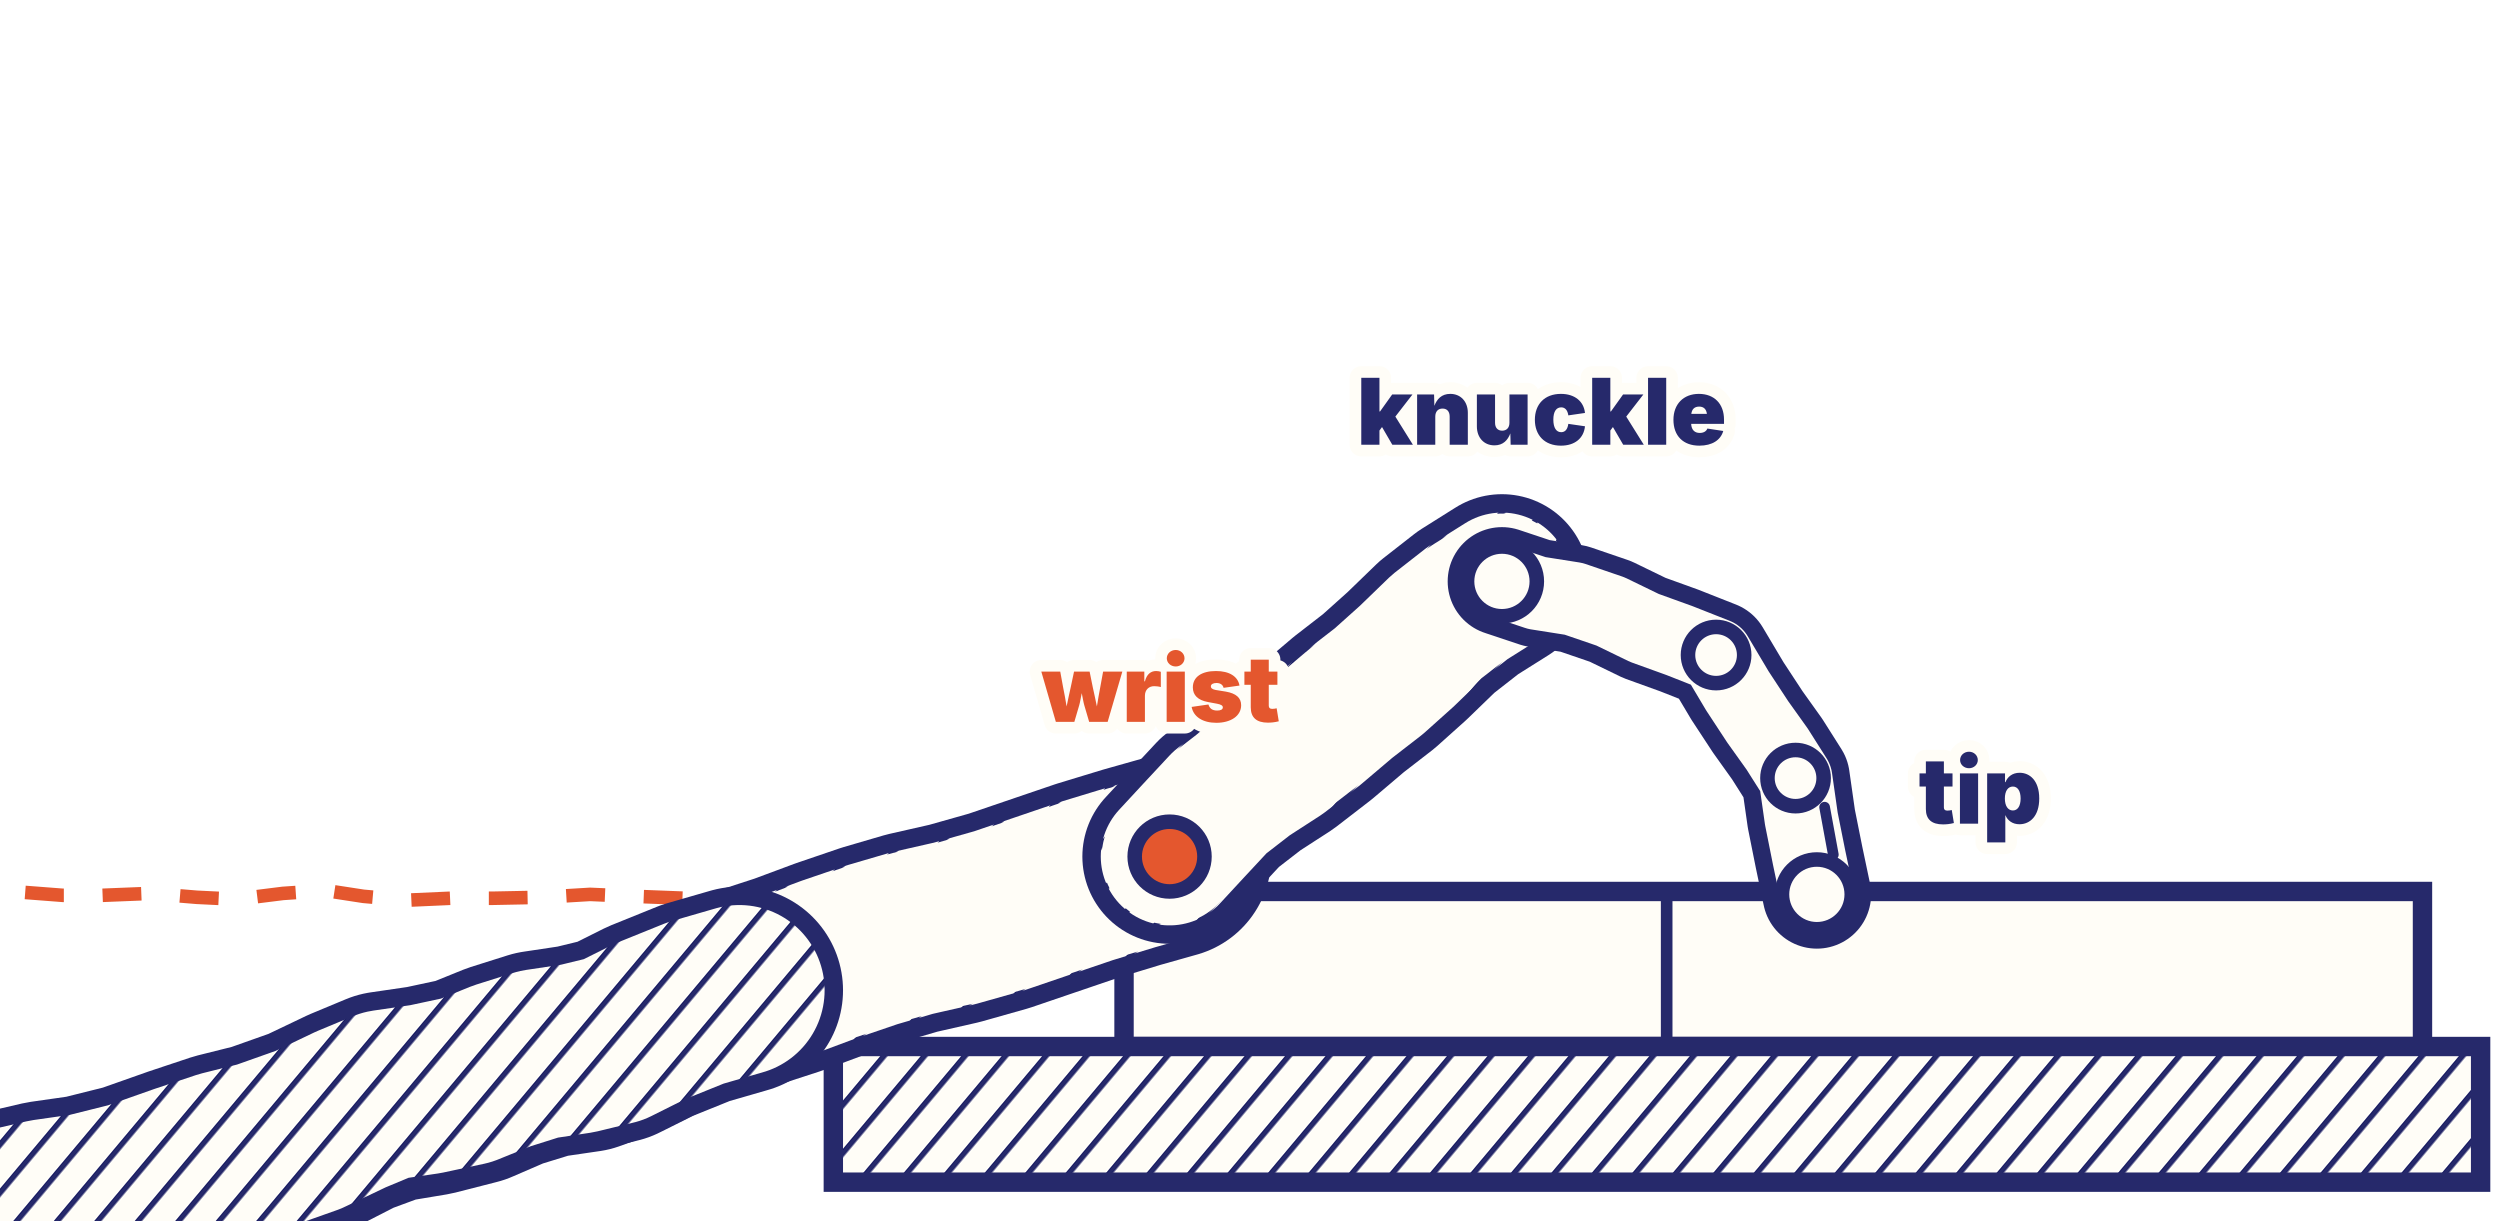
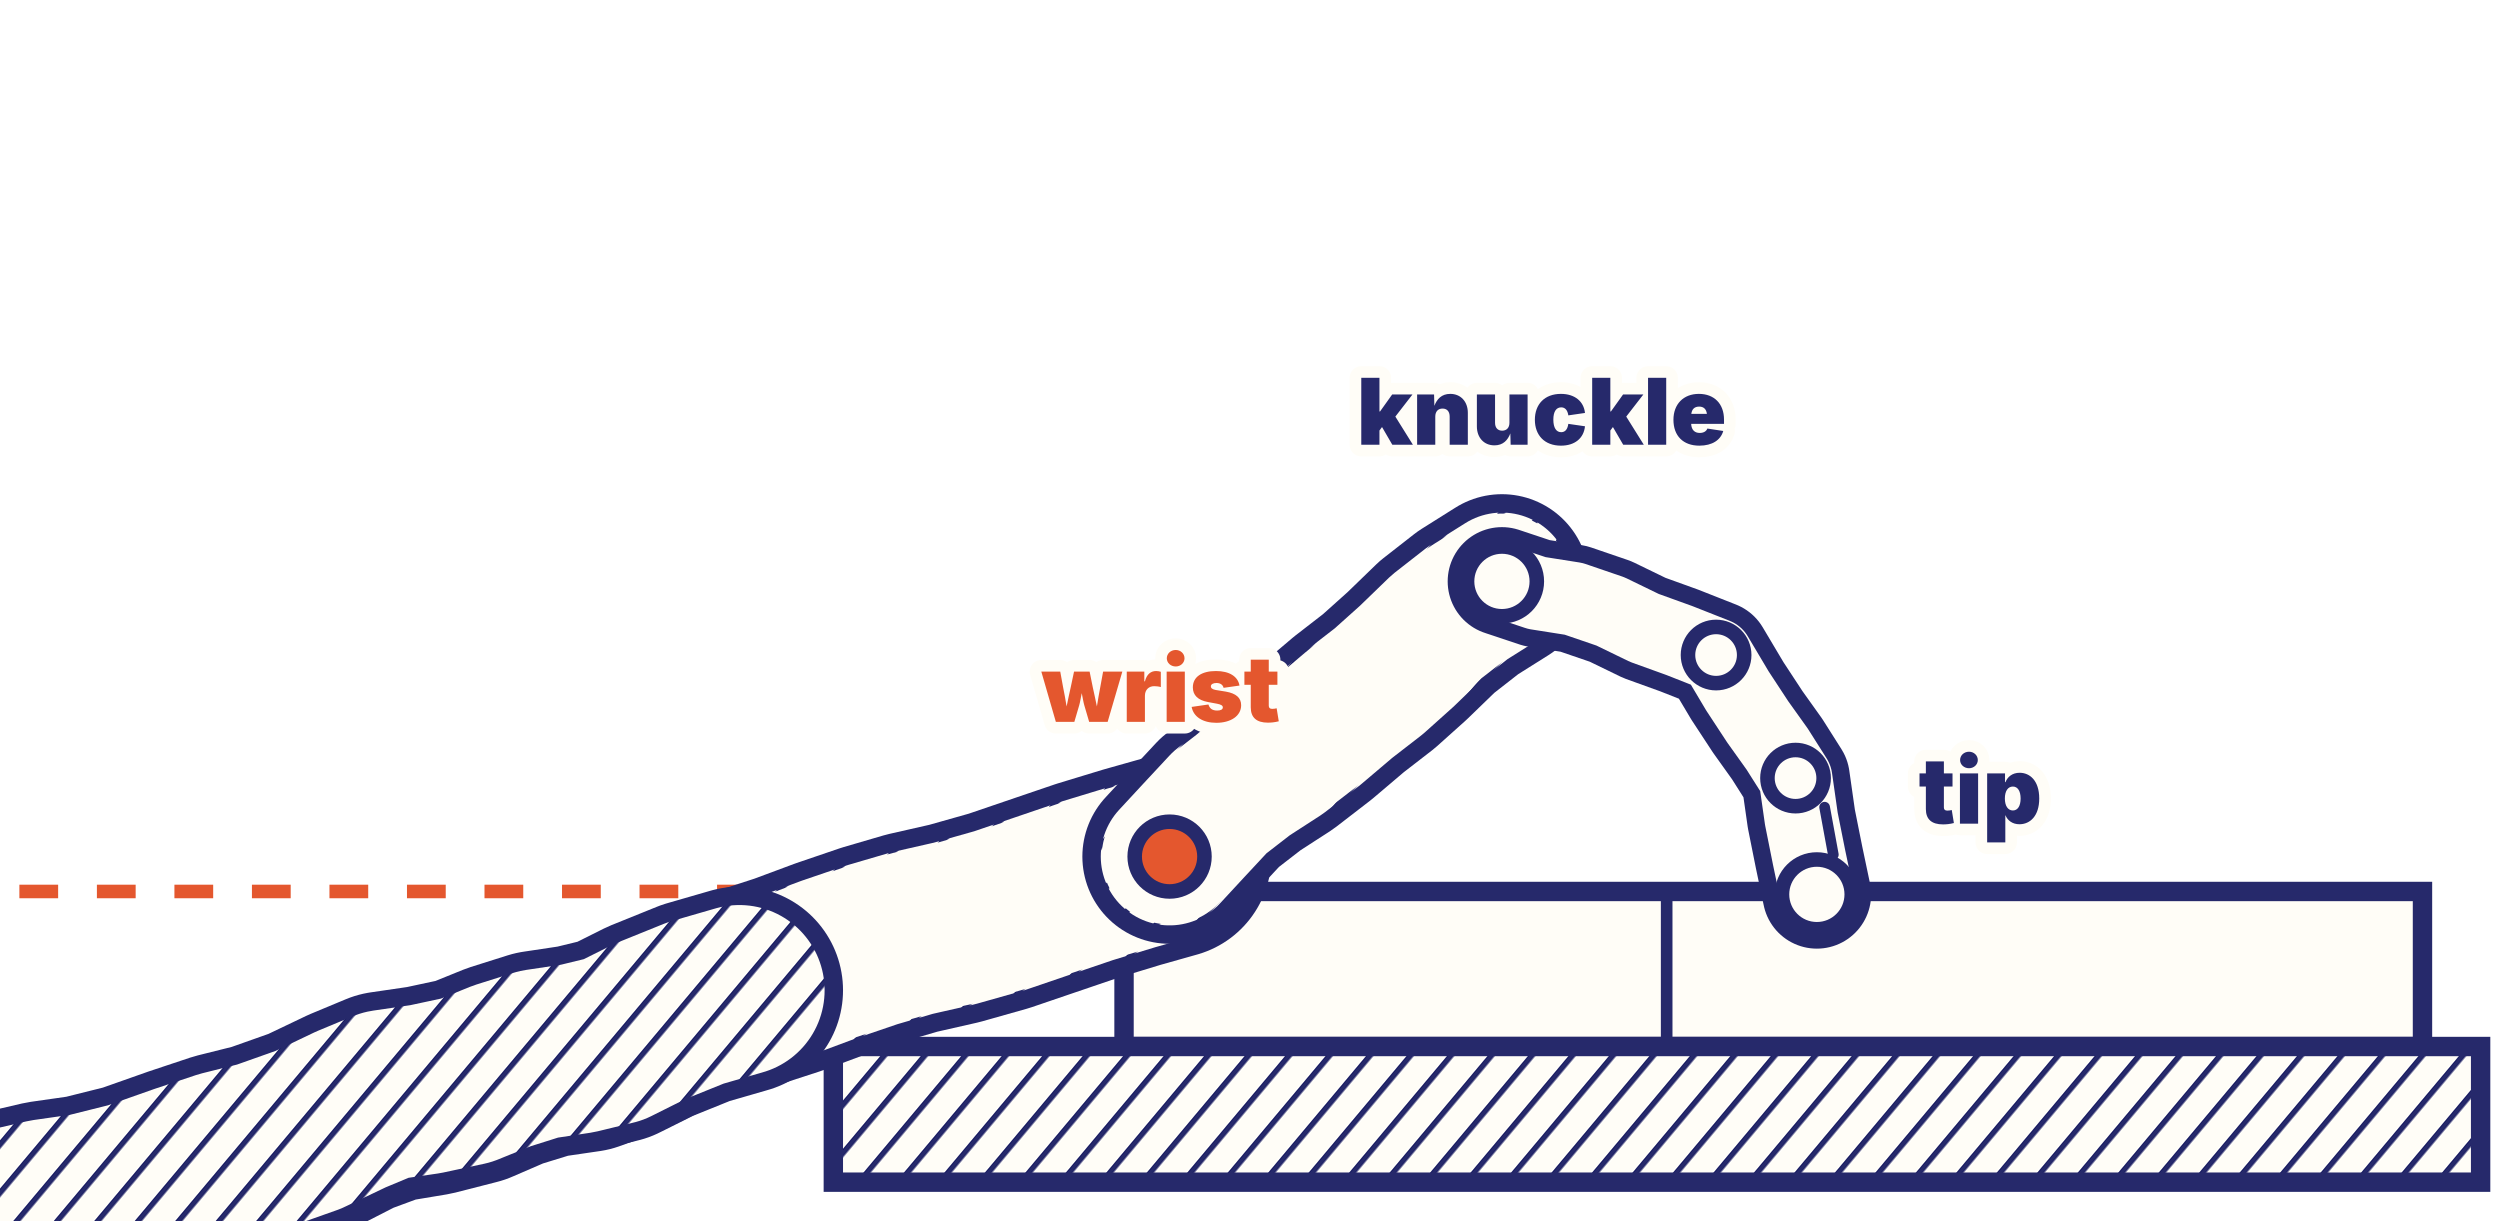
<svg xmlns="http://www.w3.org/2000/svg" viewBox="34 26 258 126" width="516" height="252">
  <defs>
    <pattern id="hglow20" width="3.2" height="3.2" patternUnits="userSpaceOnUse" patternTransform="rotate(40)">
      <rect width="3.2" height="3.2" fill="#fffdf7" />
      <line x1="0" y1="0" x2="0" y2="3.2" stroke="#26296b" stroke-width="1.15" />
    </pattern>
  </defs>
  <rect x="150" y="118" width="134" height="16" fill="#fffdf7" stroke="#26296b" stroke-width="2" />
  <line x1="206.0" y1="118.0" x2="206.0" y2="134.0" stroke="#26296b" stroke-width="1.2" stroke-linecap="round" />
  <path d="M120,134 L290,134 L290,148 L120,148 Z" fill="url(#hglow20)" stroke="#26296b" stroke-width="2" />
-   <path d="M36.6 118.1l3.9.3 4 0 5-.2 4.8.4 4.1.2 4.8-.6 4.4-.3 3.9.6 4.5.4 4.5-.2 4.4 0 5-.1 5-.3 4.6.2 5.2.2 5.1-.3 4-.3 4 .2 4.6 0 4.6-.4 4.9 0 4.8.2 4.6-.2 5-.2 5.1 0" stroke="#e4572e" stroke-width="1.4" stroke-dasharray="4 4" fill="none" />
+   <line x1="36" y1="118" x2="150" y2="118" stroke="#e4572e" stroke-width="1.4" stroke-dasharray="4 4" />
  <path d="M38.5 151.5l4.2-.8 4.9-1.2 5.1-1.8 4.3-1.6 4.2-1.2 4.9-1.7 4.3-2.2 3.8-1.4 4.2-.7 4.3-1.1 3.7-1.6 3.9-1.2 4.1-.6 3.6-1.3 4.1-2 4.8-1.9 4.4-1.3 4-1.3 4.3-1.6 4.4-1.5 4.1-1.2 4.4-1 4.6-1.3 4.4-1.5 4.7-1.6 4.6-1.4 3.9-1.1" fill="none" stroke="#26296b" stroke-width="21.0" stroke-linecap="round" stroke-linejoin="round" />
  <path d="M38.5 151.5l4.2-.8 4.9-1.2 5.1-1.8 4.3-1.6 4.2-1.2 4.9-1.7 4.3-2.2 3.8-1.4 4.2-.7 4.3-1.1 3.7-1.6 3.9-1.2 4.1-.6 3.6-1.3 4.1-2 4.8-1.9 4.4-1.3 4-1.3 4.3-1.6 4.4-1.5 4.1-1.2 4.4-1 4.6-1.3 4.4-1.5 4.7-1.6 4.6-1.4 3.9-1.1" fill="none" stroke="url(#hglow20)" stroke-width="17.2" stroke-linecap="round" stroke-linejoin="round" />
  <path d="M38.5 151.5l4.2-.8 4.9-1.2 5.1-1.8 4.3-1.6 4.2-1.2 4.9-1.7 4.3-2.2 3.8-1.4 4.2-.7 4.3-1.1 3.7-1.6 3.9-1.2 4.1-.6 3.6-1.3 4.1-2 4.8-1.9 4.4-1.3 4-1.3 4.3-1.6 4.4-1.5 4.1-1.2 4.4-1 4.6-1.3 4.4-1.5 4.7-1.6 4.6-1.4 3.9-1.1" fill="none" stroke="#fffdf7" stroke-width="17" stroke-linecap="round" stroke-linejoin="round" />
  <path d="M34.4 151.3l4.3-1 4.2-.6 4.8-1.2 5.1-1.8 4.2-1.4 4-1 4.8-1.7 4.4-2.1 3.6-1.5 4.1-.6 4.2-.9 3.7-1.5 3.8-1.2 4-.6 3.7-.9 3.8-1.9 4.7-1.9 4.5-1.3" fill="none" stroke="#26296b" stroke-width="21.4" stroke-linecap="round" stroke-linejoin="round" />
  <path d="M34.4 151.3l4.3-1 4.2-.6 4.8-1.2 5.1-1.8 4.2-1.4 4-1 4.8-1.7 4.4-2.1 3.6-1.5 4.1-.6 4.2-.9 3.7-1.5 3.8-1.2 4-.6 3.7-.9 3.8-1.9 4.7-1.9 4.5-1.3" fill="none" stroke="url(#hglow20)" stroke-width="17.6" stroke-linecap="round" stroke-linejoin="round" />
  <path d="M154.7 114.4l2.5-2.7 2.7-2.9 3.1-2.4 3.4-2.2 3.5-2.7 3.3-2.8 3.1-2.4 2.9-2.6 3.1-3 3.2-2.5 3.5-2.2" fill="none" stroke="#26296b" stroke-width="18.0" stroke-linecap="round" stroke-linejoin="round" />
  <path d="M154.7 114.4l2.5-2.7 2.7-2.9 3.1-2.4 3.4-2.2 3.5-2.7 3.3-2.8 3.1-2.4 2.9-2.6 3.1-3 3.2-2.5 3.5-2.2" fill="none" stroke="url(#hglow20)" stroke-width="14.2" stroke-linecap="round" stroke-linejoin="round" />
  <path d="M154.7 114.4l2.5-2.7 2.7-2.9 3.1-2.4 3.4-2.2 3.5-2.7 3.3-2.8 3.1-2.4 2.9-2.6 3.1-3 3.2-2.5 3.5-2.2" fill="none" stroke="#fffdf7" stroke-width="14" stroke-linecap="round" stroke-linejoin="round" />
  <path d="M189 86l3.6 1.2 3.8.6 3.8 1.3 3.5 1.7 3.6 1.3 3.8 1.5 2.2 3.7 2.1 3.2 2 2.8 1.9 3 .6 4.2 .8 4 .8 3.8" fill="none" stroke="#26296b" stroke-width="11.2" stroke-linecap="round" stroke-linejoin="round" />
  <path d="M189 86l3.6 1.2 3.8.6 3.8 1.3 3.5 1.7 3.6 1.3 3.8 1.5 2.2 3.7 2.1 3.2 2 2.8 1.9 3 .6 4.2 .8 4 .8 3.8" fill="none" stroke="url(#hglow20)" stroke-width="7.4" stroke-linecap="round" stroke-linejoin="round" />
  <path d="M189 86l3.6 1.2 3.8.6 3.8 1.3 3.5 1.7 3.6 1.3 3.8 1.5 2.2 3.7 2.1 3.2 2 2.8 1.9 3 .6 4.2 .8 4 .8 3.8" fill="none" stroke="#fffdf7" stroke-width="7.6" stroke-linecap="round" stroke-linejoin="round" />
  <g transform="translate(-0.5 0.6)">
    <line x1="222.8" y1="108.7" x2="223.7" y2="113.6" stroke="#26296b" stroke-width="1.1" stroke-linecap="round" />
  </g>
  <g transform="translate(-0.2 -0.3)">
    <circle cx="211.3" cy="93.9" r="2.9" fill="#fffdf7" stroke="#26296b" stroke-width="1.5" />
  </g>
  <g transform="translate(-0.6 0.1)">
    <circle cx="219.9" cy="106.2" r="2.9" fill="#fffdf7" stroke="#26296b" stroke-width="1.5" />
  </g>
  <g transform="translate(0.9 -0.1)">
    <circle cx="153.8" cy="114.5" r="3.6" fill="#e4572e" stroke="#26296b" stroke-width="1.5" />
  </g>
  <g transform="translate(-0.1 1.1)">
    <circle cx="189.1" cy="84.9" r="3.6" fill="#fffdf7" stroke="#26296b" stroke-width="1.5" />
  </g>
  <g transform="translate(-0.5 0.3)">
    <circle cx="222.0" cy="118.0" r="3.6" fill="#fffdf7" stroke="#26296b" stroke-width="1.5" />
  </g>
  <text stroke="#fffdf7" stroke-width="2.4" stroke-linejoin="round" paint-order="stroke" x="153.8" y="100.5" text-anchor="middle" font-size="9.5" font-weight="900" fill="#e4572e" font-family="Inter,sans-serif">wrist</text>
  <text stroke="#fffdf7" stroke-width="2.4" stroke-linejoin="round" paint-order="stroke" x="193.1" y="71.9" text-anchor="middle" font-size="9.5" font-weight="900" fill="#26296b" font-family="Inter,sans-serif">knuckle</text>
  <text stroke="#fffdf7" stroke-width="2.4" stroke-linejoin="round" paint-order="stroke" x="232.0" y="111.0" text-anchor="start" font-size="9.5" font-weight="900" fill="#26296b" font-family="Inter,sans-serif">tip</text>
</svg>
